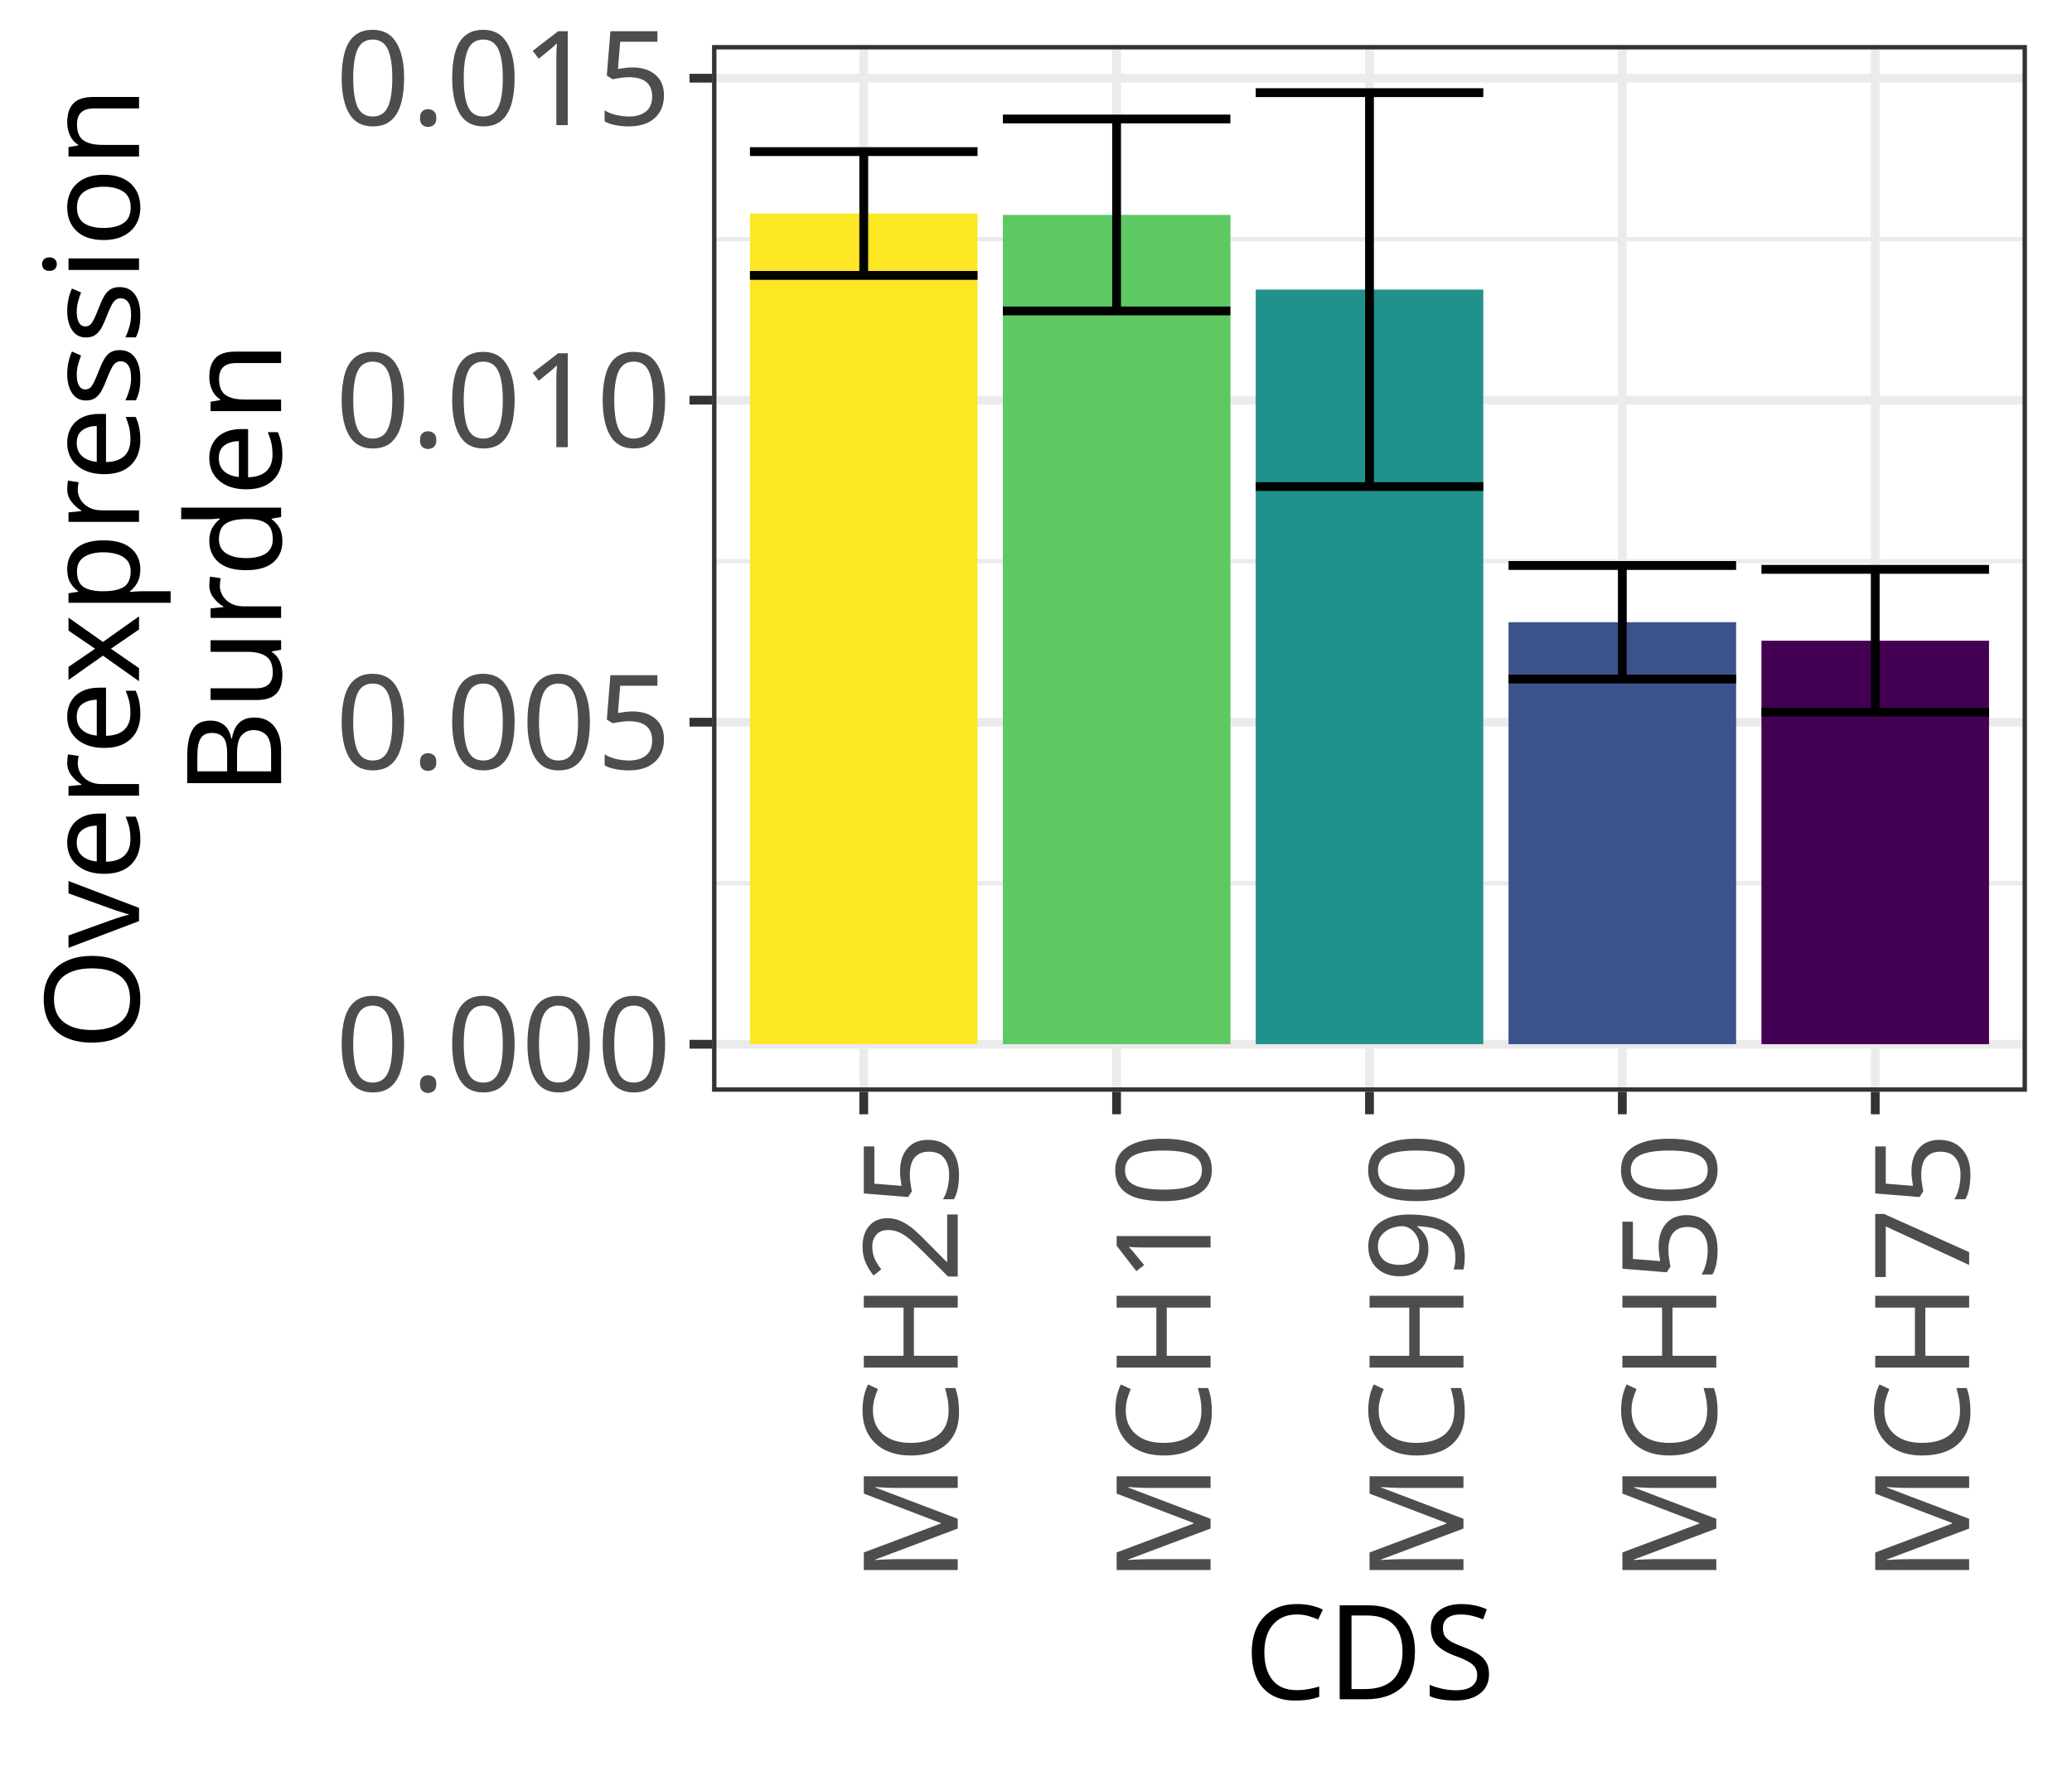
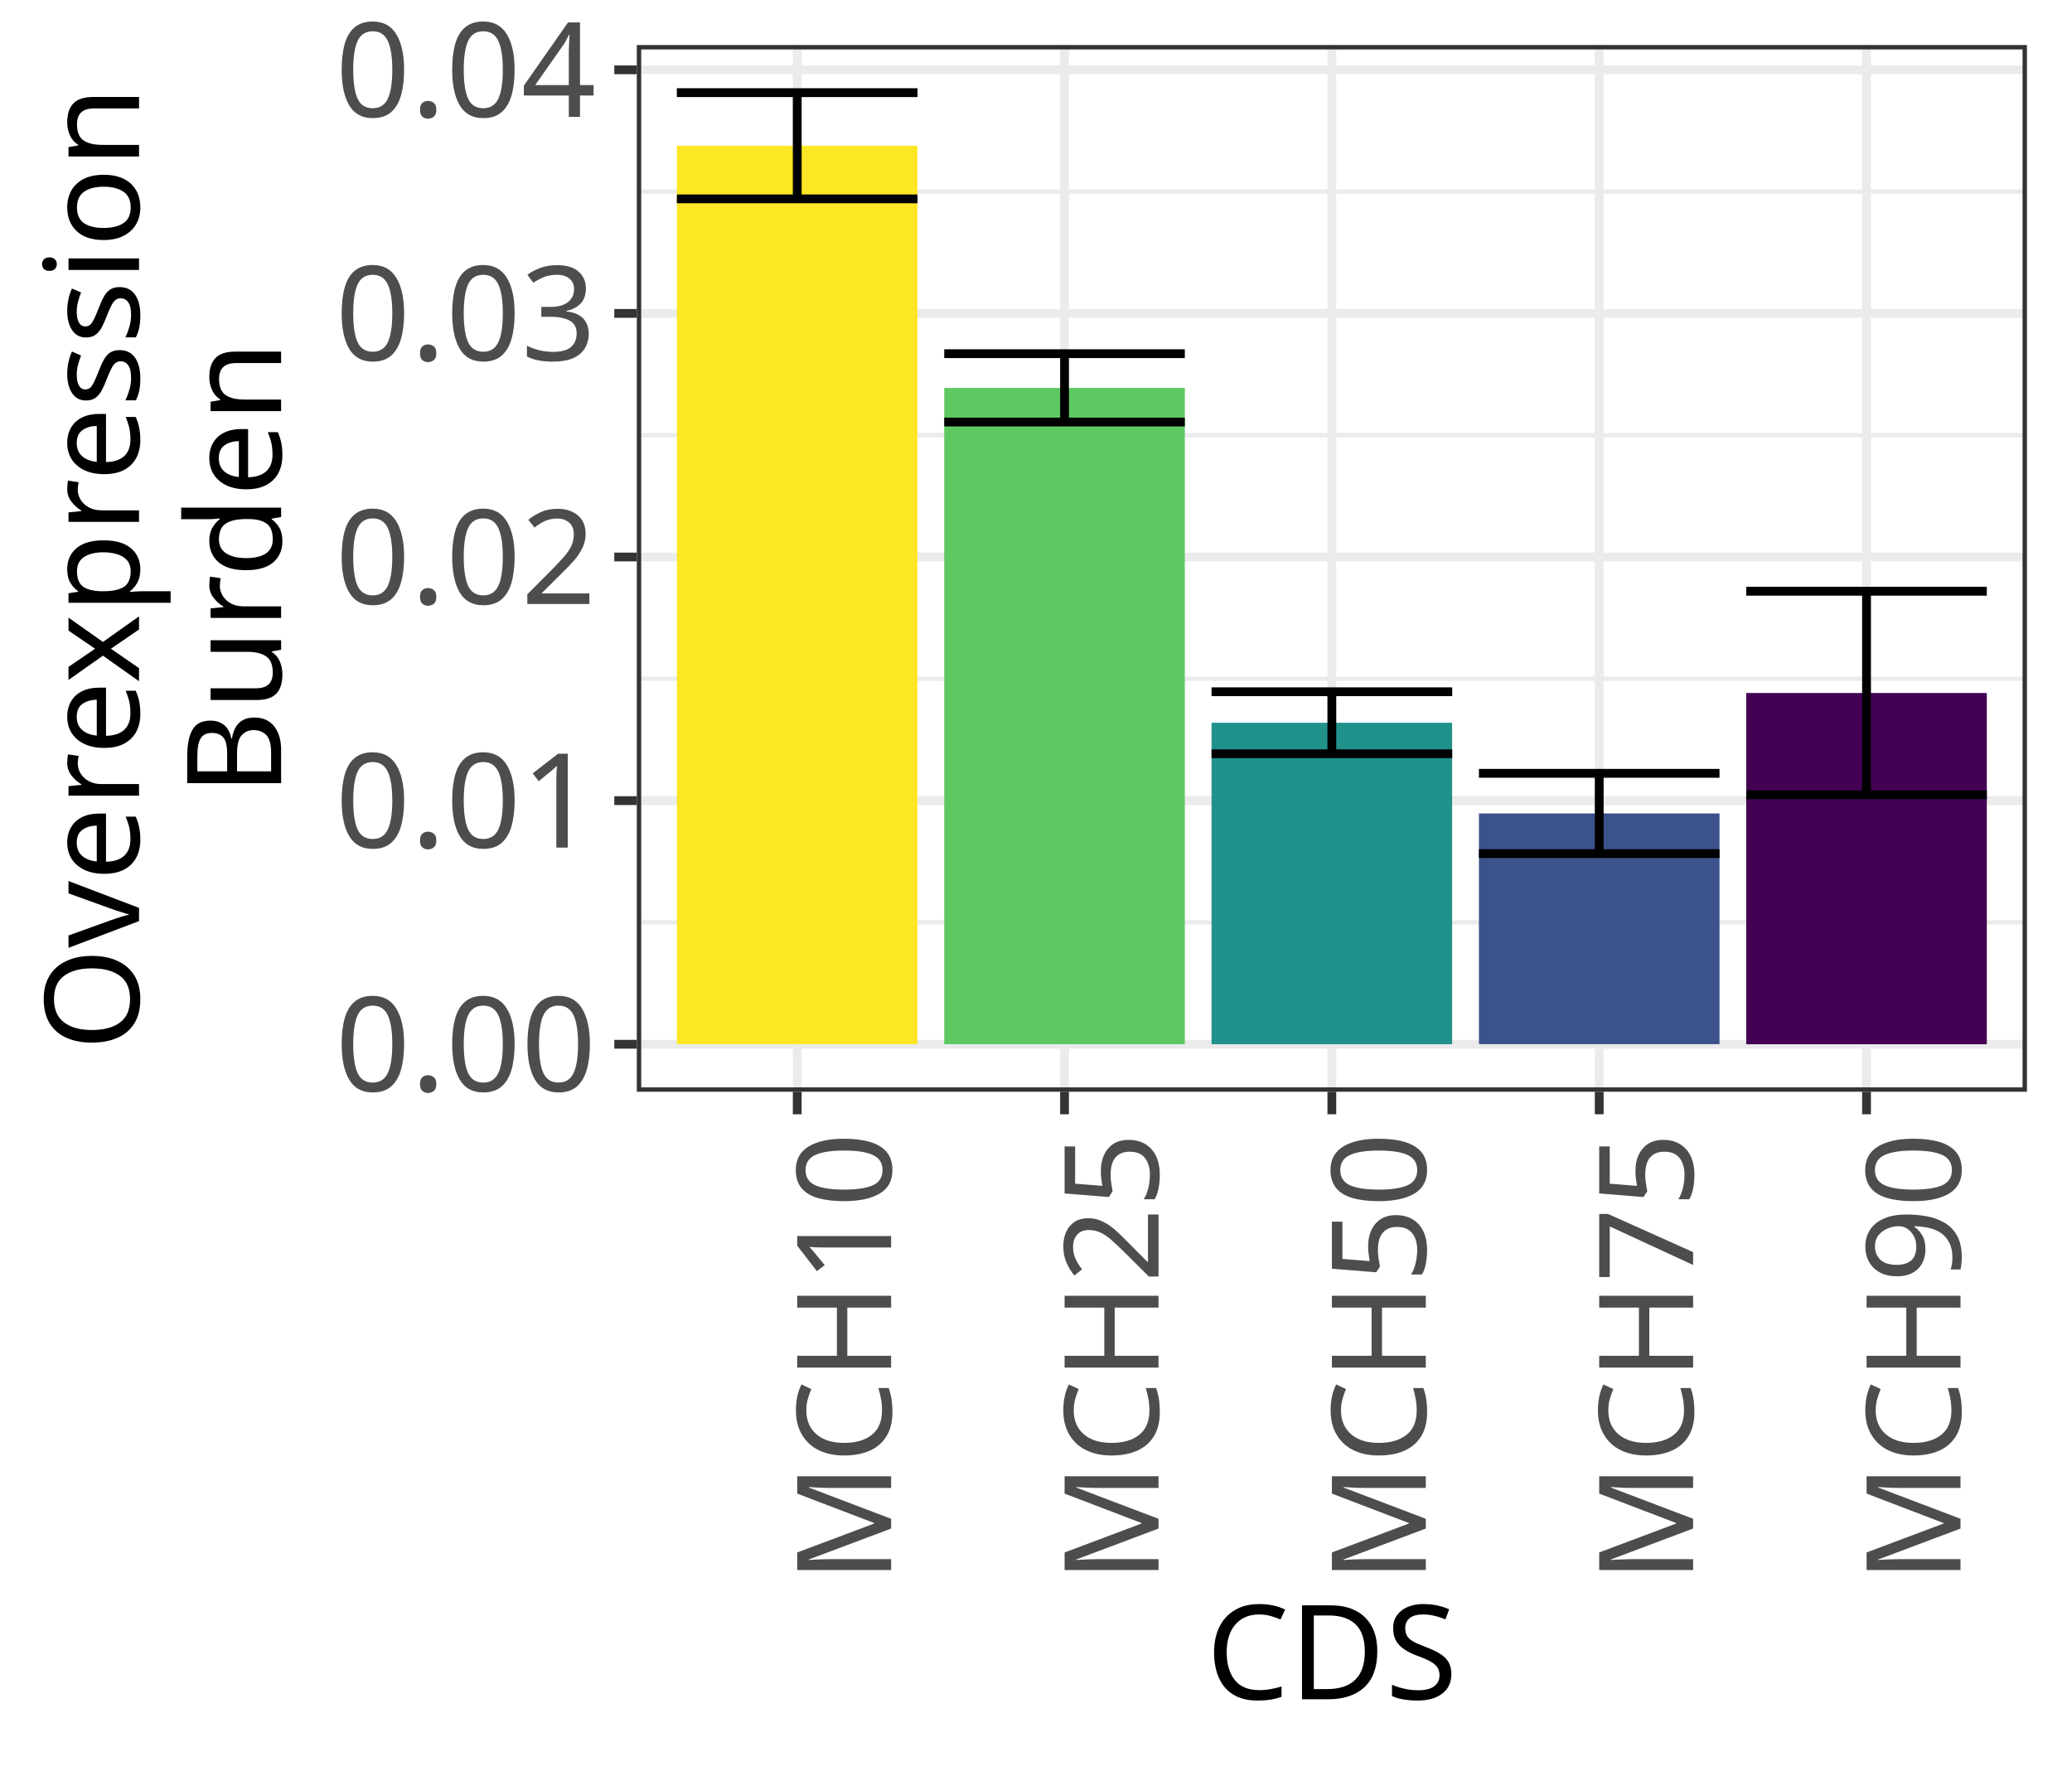
<svg xmlns="http://www.w3.org/2000/svg" class="svglite" width="252.00pt" height="216.00pt" viewBox="0 0 252.00 216.00">
  <defs>
    <style type="text/css">
    .svglite line, .svglite polyline, .svglite polygon, .svglite path, .svglite rect, .svglite circle {
      fill: none;
      stroke: #000000;
      stroke-linecap: round;
      stroke-linejoin: round;
      stroke-miterlimit: 10.00;
    }
    .svglite text {
      white-space: pre;
    }
  </style>
  </defs>
  <rect width="100%" height="100%" style="stroke: none; fill: #FFFFFF;" />
  <defs>
    <clipPath id="cpMC4wMHwyNTIuMDB8MC4wMHwyMTYuMDA=">
      <rect x="0.00" y="0.00" width="252.00" height="216.00" />
    </clipPath>
  </defs>
  <g clip-path="url(#cpMC4wMHwyNTIuMDB8MC4wMHwyMTYuMDA=)">
    <rect x="0.00" y="0.00" width="252.00" height="216.00" style="stroke-width: 1.07; stroke: #FFFFFF; fill: #FFFFFF;" />
  </g>
  <defs>
-     <clipPath id="cpODYuNjB8MjQ2LjUyfDUuNDh8MTMyLjc5">
-       <rect x="86.60" y="5.48" width="159.92" height="127.31" />
+     <clipPath id="cpNzcuNDV8MjQ2LjUyfDUuNDh8MTMyLjc5">
+       <rect x="77.45" y="5.48" width="169.07" height="127.31" />
    </clipPath>
  </defs>
-   <g clip-path="url(#cpODYuNjB8MjQ2LjUyfDUuNDh8MTMyLjc5)">
-     <rect x="86.60" y="5.48" width="159.92" height="127.31" style="stroke-width: 1.07; stroke: none; fill: #FFFFFF;" />
-     <polyline points="86.60,107.42 246.52,107.42 " style="stroke-width: 0.53; stroke: #EBEBEB; stroke-linecap: butt;" />
-     <polyline points="86.60,68.26 246.52,68.26 " style="stroke-width: 0.53; stroke: #EBEBEB; stroke-linecap: butt;" />
-     <polyline points="86.60,29.09 246.52,29.09 " style="stroke-width: 0.53; stroke: #EBEBEB; stroke-linecap: butt;" />
-     <polyline points="86.60,127.01 246.52,127.01 " style="stroke-width: 1.07; stroke: #EBEBEB; stroke-linecap: butt;" />
-     <polyline points="86.60,87.84 246.52,87.84 " style="stroke-width: 1.07; stroke: #EBEBEB; stroke-linecap: butt;" />
-     <polyline points="86.60,48.67 246.52,48.67 " style="stroke-width: 1.07; stroke: #EBEBEB; stroke-linecap: butt;" />
-     <polyline points="86.60,9.51 246.52,9.51 " style="stroke-width: 1.07; stroke: #EBEBEB; stroke-linecap: butt;" />
-     <polyline points="105.05,132.79 105.05,5.48 " style="stroke-width: 1.07; stroke: #EBEBEB; stroke-linecap: butt;" />
-     <polyline points="135.80,132.79 135.80,5.48 " style="stroke-width: 1.07; stroke: #EBEBEB; stroke-linecap: butt;" />
-     <polyline points="166.56,132.79 166.56,5.48 " style="stroke-width: 1.07; stroke: #EBEBEB; stroke-linecap: butt;" />
-     <polyline points="197.31,132.79 197.31,5.48 " style="stroke-width: 1.07; stroke: #EBEBEB; stroke-linecap: butt;" />
-     <polyline points="228.07,132.79 228.07,5.48 " style="stroke-width: 1.07; stroke: #EBEBEB; stroke-linecap: butt;" />
-     <rect x="91.21" y="25.97" width="27.68" height="101.03" style="stroke-width: 1.07; stroke: none; stroke-linecap: butt; stroke-linejoin: miter; fill: #FDE725;" />
-     <rect x="121.97" y="26.14" width="27.68" height="100.86" style="stroke-width: 1.07; stroke: none; stroke-linecap: butt; stroke-linejoin: miter; fill: #5EC962;" />
-     <rect x="152.72" y="35.22" width="27.68" height="91.78" style="stroke-width: 1.07; stroke: none; stroke-linecap: butt; stroke-linejoin: miter; fill: #21918C;" />
-     <rect x="183.47" y="75.68" width="27.68" height="51.32" style="stroke-width: 1.07; stroke: none; stroke-linecap: butt; stroke-linejoin: miter; fill: #3B528B;" />
-     <rect x="214.23" y="77.93" width="27.68" height="49.07" style="stroke-width: 1.07; stroke: none; stroke-linecap: butt; stroke-linejoin: miter; fill: #440154;" />
-     <polyline points="91.21,18.44 118.89,18.44 " style="stroke-width: 1.07; stroke-linecap: butt;" />
-     <polyline points="105.05,18.44 105.05,33.50 " style="stroke-width: 1.07; stroke-linecap: butt;" />
-     <polyline points="91.21,33.50 118.89,33.50 " style="stroke-width: 1.07; stroke-linecap: butt;" />
-     <polyline points="121.97,14.47 149.64,14.47 " style="stroke-width: 1.07; stroke-linecap: butt;" />
-     <polyline points="135.80,14.47 135.80,37.82 " style="stroke-width: 1.07; stroke-linecap: butt;" />
-     <polyline points="121.97,37.82 149.64,37.82 " style="stroke-width: 1.07; stroke-linecap: butt;" />
-     <polyline points="152.72,11.27 180.40,11.27 " style="stroke-width: 1.07; stroke-linecap: butt;" />
-     <polyline points="166.56,11.27 166.56,59.18 " style="stroke-width: 1.07; stroke-linecap: butt;" />
-     <polyline points="152.72,59.18 180.40,59.18 " style="stroke-width: 1.07; stroke-linecap: butt;" />
-     <polyline points="183.47,68.78 211.15,68.78 " style="stroke-width: 1.07; stroke-linecap: butt;" />
-     <polyline points="197.31,68.78 197.31,82.59 " style="stroke-width: 1.07; stroke-linecap: butt;" />
-     <polyline points="183.47,82.59 211.15,82.59 " style="stroke-width: 1.07; stroke-linecap: butt;" />
-     <polyline points="214.23,69.25 241.91,69.25 " style="stroke-width: 1.07; stroke-linecap: butt;" />
-     <polyline points="228.07,69.25 228.07,86.62 " style="stroke-width: 1.07; stroke-linecap: butt;" />
-     <polyline points="214.23,86.62 241.91,86.62 " style="stroke-width: 1.07; stroke-linecap: butt;" />
-     <rect x="86.60" y="5.48" width="159.92" height="127.31" style="stroke-width: 1.07; stroke: #333333;" />
+   <g clip-path="url(#cpNzcuNDV8MjQ2LjUyfDUuNDh8MTMyLjc5)">
+     <rect x="77.45" y="5.48" width="169.07" height="127.31" style="stroke-width: 1.07; stroke: none; fill: #FFFFFF;" />
+     <polyline points="77.45,112.19 246.52,112.19 " style="stroke-width: 0.53; stroke: #EBEBEB; stroke-linecap: butt;" />
+     <polyline points="77.45,82.56 246.52,82.56 " style="stroke-width: 0.53; stroke: #EBEBEB; stroke-linecap: butt;" />
+     <polyline points="77.45,52.93 246.52,52.93 " style="stroke-width: 0.53; stroke: #EBEBEB; stroke-linecap: butt;" />
+     <polyline points="77.45,23.31 246.52,23.31 " style="stroke-width: 0.53; stroke: #EBEBEB; stroke-linecap: butt;" />
+     <polyline points="77.45,127.01 246.52,127.01 " style="stroke-width: 1.07; stroke: #EBEBEB; stroke-linecap: butt;" />
+     <polyline points="77.45,97.38 246.52,97.38 " style="stroke-width: 1.07; stroke: #EBEBEB; stroke-linecap: butt;" />
+     <polyline points="77.45,67.75 246.52,67.75 " style="stroke-width: 1.07; stroke: #EBEBEB; stroke-linecap: butt;" />
+     <polyline points="77.45,38.12 246.52,38.12 " style="stroke-width: 1.07; stroke: #EBEBEB; stroke-linecap: butt;" />
+     <polyline points="77.45,8.49 246.52,8.49 " style="stroke-width: 1.07; stroke: #EBEBEB; stroke-linecap: butt;" />
+     <polyline points="96.96,132.79 96.96,5.48 " style="stroke-width: 1.07; stroke: #EBEBEB; stroke-linecap: butt;" />
+     <polyline points="129.47,132.79 129.47,5.48 " style="stroke-width: 1.07; stroke: #EBEBEB; stroke-linecap: butt;" />
+     <polyline points="161.98,132.79 161.98,5.48 " style="stroke-width: 1.07; stroke: #EBEBEB; stroke-linecap: butt;" />
+     <polyline points="194.50,132.79 194.50,5.48 " style="stroke-width: 1.07; stroke: #EBEBEB; stroke-linecap: butt;" />
+     <polyline points="227.01,132.79 227.01,5.48 " style="stroke-width: 1.07; stroke: #EBEBEB; stroke-linecap: butt;" />
+     <rect x="82.32" y="17.73" width="29.26" height="109.28" style="stroke-width: 1.07; stroke: none; stroke-linecap: butt; stroke-linejoin: miter; fill: #FDE725;" />
+     <rect x="114.84" y="47.18" width="29.26" height="79.83" style="stroke-width: 1.07; stroke: none; stroke-linecap: butt; stroke-linejoin: miter; fill: #5EC962;" />
+     <rect x="212.38" y="84.29" width="29.26" height="42.72" style="stroke-width: 1.07; stroke: none; stroke-linecap: butt; stroke-linejoin: miter; fill: #440154;" />
+     <rect x="147.35" y="87.91" width="29.26" height="39.10" style="stroke-width: 1.07; stroke: none; stroke-linecap: butt; stroke-linejoin: miter; fill: #21918C;" />
+     <rect x="179.87" y="98.94" width="29.26" height="28.06" style="stroke-width: 1.07; stroke: none; stroke-linecap: butt; stroke-linejoin: miter; fill: #3B528B;" />
+     <polyline points="82.32,11.27 111.59,11.27 " style="stroke-width: 1.07; stroke-linecap: butt;" />
+     <polyline points="96.96,11.27 96.96,24.19 " style="stroke-width: 1.07; stroke-linecap: butt;" />
+     <polyline points="82.32,24.19 111.59,24.19 " style="stroke-width: 1.07; stroke-linecap: butt;" />
+     <polyline points="114.84,43.02 144.10,43.02 " style="stroke-width: 1.07; stroke-linecap: butt;" />
+     <polyline points="129.47,43.02 129.47,51.33 " style="stroke-width: 1.07; stroke-linecap: butt;" />
+     <polyline points="114.84,51.33 144.10,51.33 " style="stroke-width: 1.07; stroke-linecap: butt;" />
+     <polyline points="212.38,71.91 241.64,71.91 " style="stroke-width: 1.07; stroke-linecap: butt;" />
+     <polyline points="227.01,71.91 227.01,96.67 " style="stroke-width: 1.07; stroke-linecap: butt;" />
+     <polyline points="212.38,96.67 241.64,96.67 " style="stroke-width: 1.07; stroke-linecap: butt;" />
+     <polyline points="147.35,84.14 176.62,84.14 " style="stroke-width: 1.07; stroke-linecap: butt;" />
+     <polyline points="161.98,84.14 161.98,91.68 " style="stroke-width: 1.07; stroke-linecap: butt;" />
+     <polyline points="147.35,91.68 176.62,91.68 " style="stroke-width: 1.07; stroke-linecap: butt;" />
+     <polyline points="179.87,94.06 209.13,94.06 " style="stroke-width: 1.07; stroke-linecap: butt;" />
+     <polyline points="194.50,94.06 194.50,103.82 " style="stroke-width: 1.07; stroke-linecap: butt;" />
+     <polyline points="179.87,103.82 209.13,103.82 " style="stroke-width: 1.07; stroke-linecap: butt;" />
+     <rect x="77.45" y="5.48" width="169.07" height="127.31" style="stroke-width: 1.07; stroke: #333333;" />
  </g>
  <g clip-path="url(#cpMC4wMHwyNTIuMDB8MC4wMHwyMTYuMDA=)">
-     <text x="81.67" y="132.72" text-anchor="end" style="font-size: 16.00px;fill: #4D4D4D; font-family: &quot;Noto Sans&quot;;" textLength="40.90px" lengthAdjust="spacingAndGlyphs">0.000</text>
-     <text x="81.67" y="93.55" text-anchor="end" style="font-size: 16.00px;fill: #4D4D4D; font-family: &quot;Noto Sans&quot;;" textLength="40.90px" lengthAdjust="spacingAndGlyphs">0.005</text>
-     <text x="81.67" y="54.39" text-anchor="end" style="font-size: 16.00px;fill: #4D4D4D; font-family: &quot;Noto Sans&quot;;" textLength="40.90px" lengthAdjust="spacingAndGlyphs">0.010</text>
-     <text x="81.67" y="15.22" text-anchor="end" style="font-size: 16.00px;fill: #4D4D4D; font-family: &quot;Noto Sans&quot;;" textLength="40.90px" lengthAdjust="spacingAndGlyphs">0.015</text>
-     <polyline points="83.86,127.01 86.60,127.01 " style="stroke-width: 1.07; stroke: #333333; stroke-linecap: butt;" />
-     <polyline points="83.86,87.84 86.60,87.84 " style="stroke-width: 1.07; stroke: #333333; stroke-linecap: butt;" />
-     <polyline points="83.86,48.67 86.60,48.67 " style="stroke-width: 1.07; stroke: #333333; stroke-linecap: butt;" />
-     <polyline points="83.86,9.51 86.60,9.51 " style="stroke-width: 1.07; stroke: #333333; stroke-linecap: butt;" />
-     <polyline points="105.05,135.53 105.05,132.79 " style="stroke-width: 1.07; stroke: #333333; stroke-linecap: butt;" />
-     <polyline points="135.80,135.53 135.80,132.79 " style="stroke-width: 1.07; stroke: #333333; stroke-linecap: butt;" />
-     <polyline points="166.56,135.53 166.56,132.79 " style="stroke-width: 1.07; stroke: #333333; stroke-linecap: butt;" />
-     <polyline points="197.31,135.53 197.31,132.79 " style="stroke-width: 1.07; stroke: #333333; stroke-linecap: butt;" />
-     <polyline points="228.07,135.53 228.07,132.79 " style="stroke-width: 1.07; stroke: #333333; stroke-linecap: butt;" />
-     <text transform="translate(116.48,165.12) rotate(-90)" text-anchor="middle" style="font-size: 16.00px;fill: #4D4D4D; font-family: &quot;Noto Sans&quot;;" textLength="54.78px" lengthAdjust="spacingAndGlyphs">MCH25</text>
-     <text transform="translate(147.23,165.12) rotate(-90)" text-anchor="middle" style="font-size: 16.00px;fill: #4D4D4D; font-family: &quot;Noto Sans&quot;;" textLength="54.78px" lengthAdjust="spacingAndGlyphs">MCH10</text>
-     <text transform="translate(177.99,165.12) rotate(-90)" text-anchor="middle" style="font-size: 16.00px;fill: #4D4D4D; font-family: &quot;Noto Sans&quot;;" textLength="54.78px" lengthAdjust="spacingAndGlyphs">MCH90</text>
-     <text transform="translate(208.74,165.12) rotate(-90)" text-anchor="middle" style="font-size: 16.00px;fill: #4D4D4D; font-family: &quot;Noto Sans&quot;;" textLength="54.78px" lengthAdjust="spacingAndGlyphs">MCH50</text>
-     <text transform="translate(239.49,165.12) rotate(-90)" text-anchor="middle" style="font-size: 16.00px;fill: #4D4D4D; font-family: &quot;Noto Sans&quot;;" textLength="54.78px" lengthAdjust="spacingAndGlyphs">MCH75</text>
-     <text x="166.56" y="206.68" text-anchor="middle" style="font-size: 16.00px; font-family: &quot;Noto Sans&quot;;" textLength="30.57px" lengthAdjust="spacingAndGlyphs">CDS</text>
+     <text x="72.52" y="132.72" text-anchor="end" style="font-size: 16.00px;fill: #4D4D4D; font-family: &quot;Noto Sans&quot;;" textLength="31.74px" lengthAdjust="spacingAndGlyphs">0.00</text>
+     <text x="72.52" y="103.09" text-anchor="end" style="font-size: 16.00px;fill: #4D4D4D; font-family: &quot;Noto Sans&quot;;" textLength="31.74px" lengthAdjust="spacingAndGlyphs">0.01</text>
+     <text x="72.52" y="73.46" text-anchor="end" style="font-size: 16.00px;fill: #4D4D4D; font-family: &quot;Noto Sans&quot;;" textLength="31.74px" lengthAdjust="spacingAndGlyphs">0.02</text>
+     <text x="72.52" y="43.83" text-anchor="end" style="font-size: 16.00px;fill: #4D4D4D; font-family: &quot;Noto Sans&quot;;" textLength="31.74px" lengthAdjust="spacingAndGlyphs">0.03</text>
+     <text x="72.52" y="14.21" text-anchor="end" style="font-size: 16.00px;fill: #4D4D4D; font-family: &quot;Noto Sans&quot;;" textLength="31.74px" lengthAdjust="spacingAndGlyphs">0.04</text>
+     <polyline points="74.71,127.01 77.45,127.01 " style="stroke-width: 1.07; stroke: #333333; stroke-linecap: butt;" />
+     <polyline points="74.71,97.38 77.45,97.38 " style="stroke-width: 1.07; stroke: #333333; stroke-linecap: butt;" />
+     <polyline points="74.71,67.75 77.45,67.75 " style="stroke-width: 1.07; stroke: #333333; stroke-linecap: butt;" />
+     <polyline points="74.71,38.12 77.45,38.12 " style="stroke-width: 1.07; stroke: #333333; stroke-linecap: butt;" />
+     <polyline points="74.71,8.49 77.45,8.49 " style="stroke-width: 1.07; stroke: #333333; stroke-linecap: butt;" />
+     <polyline points="96.96,135.53 96.96,132.79 " style="stroke-width: 1.07; stroke: #333333; stroke-linecap: butt;" />
+     <polyline points="129.47,135.53 129.47,132.79 " style="stroke-width: 1.07; stroke: #333333; stroke-linecap: butt;" />
+     <polyline points="161.98,135.53 161.98,132.79 " style="stroke-width: 1.07; stroke: #333333; stroke-linecap: butt;" />
+     <polyline points="194.50,135.53 194.50,132.79 " style="stroke-width: 1.07; stroke: #333333; stroke-linecap: butt;" />
+     <polyline points="227.01,135.53 227.01,132.79 " style="stroke-width: 1.07; stroke: #333333; stroke-linecap: butt;" />
+     <text transform="translate(108.38,165.12) rotate(-90)" text-anchor="middle" style="font-size: 16.00px;fill: #4D4D4D; font-family: &quot;Noto Sans&quot;;" textLength="54.78px" lengthAdjust="spacingAndGlyphs">MCH10</text>
+     <text transform="translate(140.90,165.12) rotate(-90)" text-anchor="middle" style="font-size: 16.00px;fill: #4D4D4D; font-family: &quot;Noto Sans&quot;;" textLength="54.78px" lengthAdjust="spacingAndGlyphs">MCH25</text>
+     <text transform="translate(173.41,165.12) rotate(-90)" text-anchor="middle" style="font-size: 16.00px;fill: #4D4D4D; font-family: &quot;Noto Sans&quot;;" textLength="54.78px" lengthAdjust="spacingAndGlyphs">MCH50</text>
+     <text transform="translate(205.92,165.12) rotate(-90)" text-anchor="middle" style="font-size: 16.00px;fill: #4D4D4D; font-family: &quot;Noto Sans&quot;;" textLength="54.78px" lengthAdjust="spacingAndGlyphs">MCH75</text>
+     <text transform="translate(238.44,165.12) rotate(-90)" text-anchor="middle" style="font-size: 16.00px;fill: #4D4D4D; font-family: &quot;Noto Sans&quot;;" textLength="54.78px" lengthAdjust="spacingAndGlyphs">MCH90</text>
+     <text x="161.98" y="206.68" text-anchor="middle" style="font-size: 16.00px; font-family: &quot;Noto Sans&quot;;" textLength="30.57px" lengthAdjust="spacingAndGlyphs">CDS</text>
    <text transform="translate(16.91,69.14) rotate(-90)" text-anchor="middle" style="font-size: 16.00px; font-family: &quot;Noto Sans&quot;;" textLength="118.23px" lengthAdjust="spacingAndGlyphs">Overexpression</text>
    <text transform="translate(34.19,69.14) rotate(-90)" text-anchor="middle" style="font-size: 16.00px; font-family: &quot;Noto Sans&quot;;" textLength="55.64px" lengthAdjust="spacingAndGlyphs">Burden</text>
  </g>
</svg>
